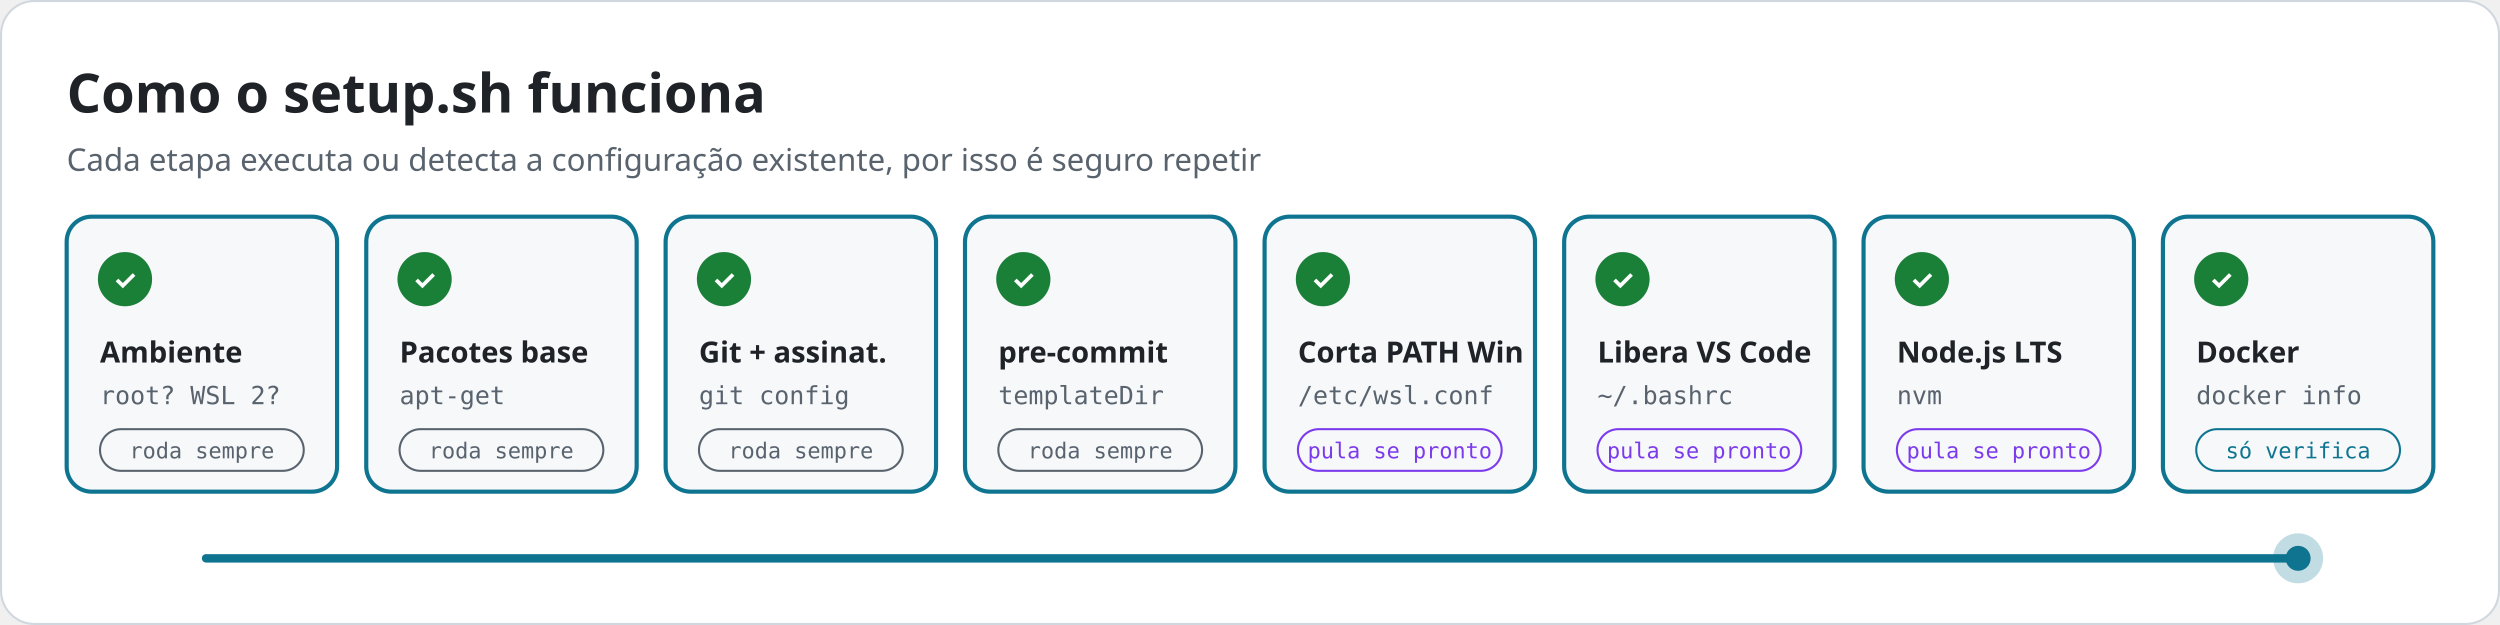
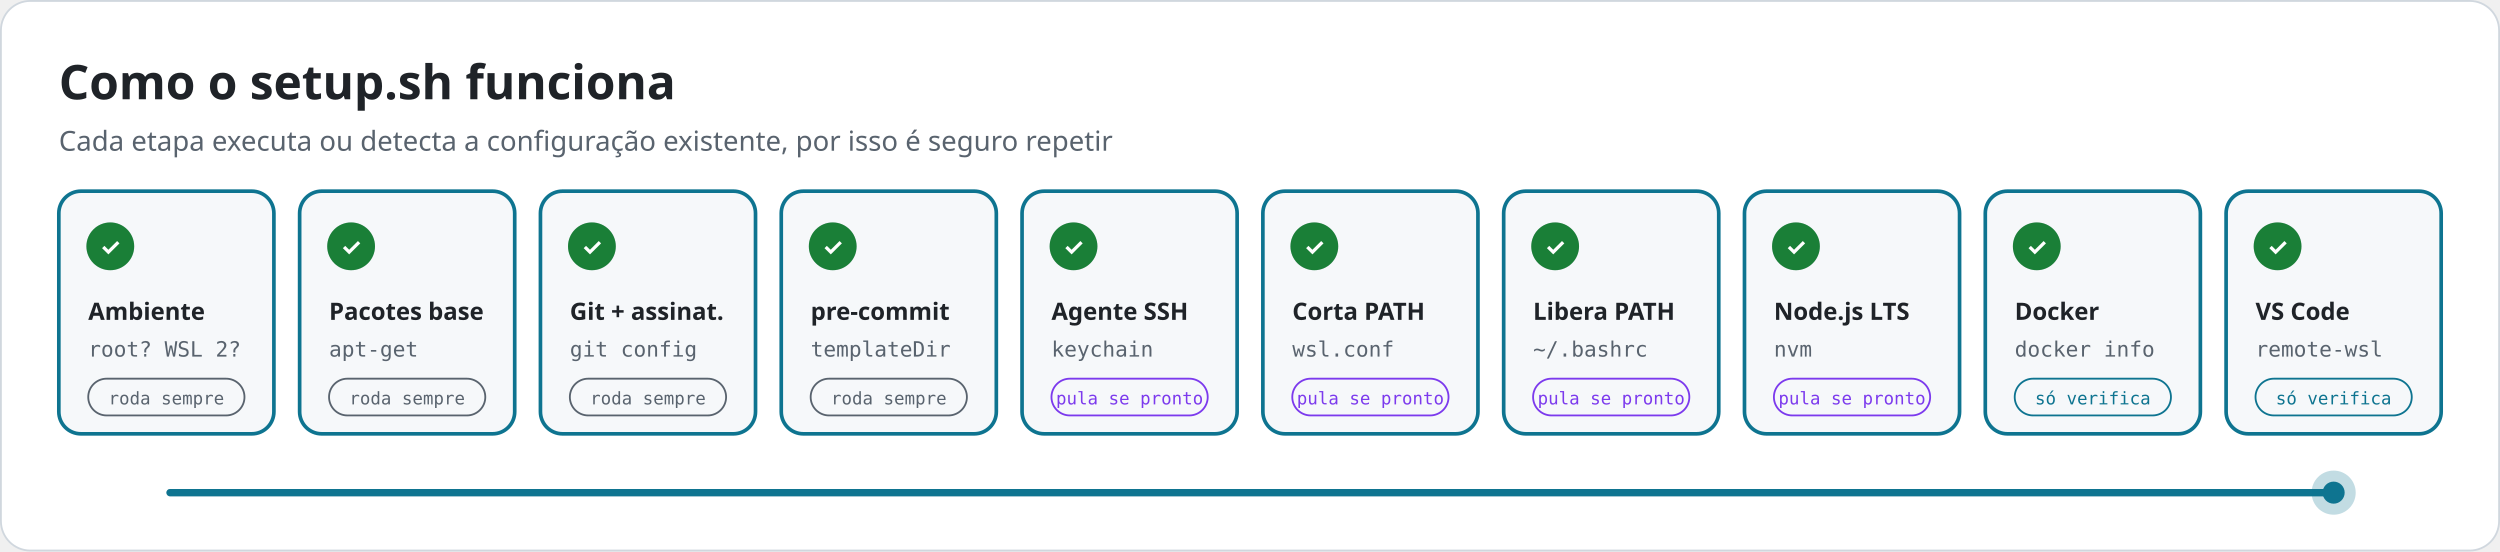
- <svg xmlns="http://www.w3.org/2000/svg" width="1200" height="300" viewBox="0 0 1200 300" role="img" aria-labelledby="title desc">
-   <style>text { font-family: -apple-system, BlinkMacSystemFont, 'Segoe UI', 'Noto Sans', Helvetica, Arial, sans-serif; } .title { font-size: 26px; font-weight: 800; fill: #1f2328; } .sub { font-size: 15px; fill: #59636e; } .mono { font-family: ui-monospace, SFMono-Regular, 'Cascadia Code', Consolas, 'DejaVu Sans Mono', 'Liberation Mono', monospace; }  .step { font-size: 14px; font-weight: 700; fill: #1f2328; } .detail { font-family: ui-monospace, SFMono-Regular, 'Cascadia Code', Consolas, 'DejaVu Sans Mono', 'Liberation Mono', monospace; font-size: 12px; fill: #59636e; } .num { font-size: 13px; font-weight: 700; fill: #1f2328; } .pill { font-family: ui-monospace, SFMono-Regular, 'Cascadia Code', Consolas, 'DejaVu Sans Mono', 'Liberation Mono', monospace; font-size: 10.5px; } .track { transform-box: fill-box; transform-origin: left center; transform: scaleX(1); animation: track 7.5s linear infinite; } @keyframes track { 0% { transform: scaleX(0); opacity: 1; } 75% { transform: scaleX(1); } 94% { opacity: 1; } 100% { transform: scaleX(1); opacity: 0; } } .dot { transform: translateX(1006.2px); animation: dot 7.5s linear infinite; } @keyframes dot { 0% { transform: translateX(0); opacity: 1; } 75% { transform: translateX(1006.2px); } 94% { opacity: 1; } 100% { transform: translateX(1006.2px); opacity: 0; } } .k0 { animation: k0 7.5s linear infinite; } @keyframes k0 { 0%, 0.00% { opacity: 0; } 2.00%, 94% { opacity: 1; } 100% { opacity: 0; } } .k1 { animation: k1 7.5s linear infinite; } @keyframes k1 { 0%, 10.71% { opacity: 0; } 12.71%, 94% { opacity: 1; } 100% { opacity: 0; } } .k2 { animation: k2 7.5s linear infinite; } @keyframes k2 { 0%, 21.43% { opacity: 0; } 23.43%, 94% { opacity: 1; } 100% { opacity: 0; } } .k3 { animation: k3 7.5s linear infinite; } @keyframes k3 { 0%, 32.14% { opacity: 0; } 34.14%, 94% { opacity: 1; } 100% { opacity: 0; } } .k4 { animation: k4 7.5s linear infinite; } @keyframes k4 { 0%, 42.86% { opacity: 0; } 44.86%, 94% { opacity: 1; } 100% { opacity: 0; } } .k5 { animation: k5 7.5s linear infinite; } @keyframes k5 { 0%, 53.57% { opacity: 0; } 55.57%, 94% { opacity: 1; } 100% { opacity: 0; } } .k6 { animation: k6 7.5s linear infinite; } @keyframes k6 { 0%, 64.29% { opacity: 0; } 66.29%, 94% { opacity: 1; } 100% { opacity: 0; } } .k7 { animation: k7 7.5s linear infinite; } @keyframes k7 { 0%, 75.00% { opacity: 0; } 77.00%, 94% { opacity: 1; } 100% { opacity: 0; } } @media (prefers-reduced-motion: reduce) { * { animation: none !important; } }</style>
-   <rect x="0.5" y="0.5" width="1199" height="299" rx="16" fill="#ffffff" stroke="#d0d7de" />
+ <svg xmlns="http://www.w3.org/2000/svg" width="1360" height="300" viewBox="0 0 1360 300" role="img" aria-labelledby="title desc">
+   <style>text { font-family: -apple-system, BlinkMacSystemFont, 'Segoe UI', 'Noto Sans', Helvetica, Arial, sans-serif; } .title { font-size: 26px; font-weight: 800; fill: #1f2328; } .sub { font-size: 15px; fill: #59636e; } .mono { font-family: ui-monospace, SFMono-Regular, 'Cascadia Code', Consolas, 'DejaVu Sans Mono', 'Liberation Mono', monospace; }  .step { font-size: 13px; font-weight: 700; fill: #1f2328; } .detail { font-family: ui-monospace, SFMono-Regular, 'Cascadia Code', Consolas, 'DejaVu Sans Mono', 'Liberation Mono', monospace; font-size: 11.5px; fill: #59636e; } .num { font-size: 13px; font-weight: 700; fill: #1f2328; } .pill { font-family: ui-monospace, SFMono-Regular, 'Cascadia Code', Consolas, 'DejaVu Sans Mono', 'Liberation Mono', monospace; font-size: 9.5px; } .track { transform-box: fill-box; transform-origin: left center; transform: scaleX(1); animation: track 7.5s linear infinite; } @keyframes track { 0% { transform: scaleX(0); opacity: 1; } 75% { transform: scaleX(1); } 94% { opacity: 1; } 100% { transform: scaleX(1); opacity: 0; } } .dot { transform: translateX(1179.0px); animation: dot 7.5s linear infinite; } @keyframes dot { 0% { transform: translateX(0); opacity: 1; } 75% { transform: translateX(1179.0px); } 94% { opacity: 1; } 100% { transform: translateX(1179.0px); opacity: 0; } } .k0 { animation: k0 7.5s linear infinite; } @keyframes k0 { 0%, 0.00% { opacity: 0; } 2.00%, 94% { opacity: 1; } 100% { opacity: 0; } } .k1 { animation: k1 7.5s linear infinite; } @keyframes k1 { 0%, 8.33% { opacity: 0; } 10.33%, 94% { opacity: 1; } 100% { opacity: 0; } } .k2 { animation: k2 7.5s linear infinite; } @keyframes k2 { 0%, 16.67% { opacity: 0; } 18.67%, 94% { opacity: 1; } 100% { opacity: 0; } } .k3 { animation: k3 7.5s linear infinite; } @keyframes k3 { 0%, 25.00% { opacity: 0; } 27.00%, 94% { opacity: 1; } 100% { opacity: 0; } } .k4 { animation: k4 7.5s linear infinite; } @keyframes k4 { 0%, 33.33% { opacity: 0; } 35.33%, 94% { opacity: 1; } 100% { opacity: 0; } } .k5 { animation: k5 7.5s linear infinite; } @keyframes k5 { 0%, 41.67% { opacity: 0; } 43.67%, 94% { opacity: 1; } 100% { opacity: 0; } } .k6 { animation: k6 7.5s linear infinite; } @keyframes k6 { 0%, 50.00% { opacity: 0; } 52.00%, 94% { opacity: 1; } 100% { opacity: 0; } } .k7 { animation: k7 7.5s linear infinite; } @keyframes k7 { 0%, 58.33% { opacity: 0; } 60.33%, 94% { opacity: 1; } 100% { opacity: 0; } } .k8 { animation: k8 7.5s linear infinite; } @keyframes k8 { 0%, 66.67% { opacity: 0; } 68.67%, 94% { opacity: 1; } 100% { opacity: 0; } } .k9 { animation: k9 7.5s linear infinite; } @keyframes k9 { 0%, 75.00% { opacity: 0; } 77.00%, 94% { opacity: 1; } 100% { opacity: 0; } } @media (prefers-reduced-motion: reduce) { * { animation: none !important; } }</style>
+   <rect x="0.5" y="0.5" width="1359" height="299" rx="16" fill="#ffffff" stroke="#d0d7de" />
  <text x="32" y="54" class="title">Como o setup.sh funciona</text>
  <text x="32" y="82" class="sub">Cada etapa executa ou detecta a configuração existente, por isso é seguro repetir</text>
-   <rect x="32.0" y="104" width="129.8" height="132" rx="12" fill="#f6f8fa" stroke="#d0d7de" />
-   <rect class="k0" x="32.0" y="104" width="129.8" height="132" rx="12" fill="none" stroke="#0e7490" stroke-width="2" />
+   <rect x="32.0" y="104" width="117.0" height="132" rx="12" fill="#f6f8fa" stroke="#d0d7de" />
+   <rect class="k0" x="32.0" y="104" width="117.0" height="132" rx="12" fill="none" stroke="#0e7490" stroke-width="2" />
  <circle cx="60.0" cy="134" r="13" fill="#d0d7de" />
  <text x="60.0" y="139" text-anchor="middle" class="num">1</text>
  <g class="k0">
    <circle cx="60.0" cy="134" r="13" fill="#1a7f37" />
    <text x="60.0" y="139" text-anchor="middle" class="num" fill="#ffffff" style="fill:#ffffff">✓</text>
  </g>
  <text x="48.0" y="174" class="step">Ambiente</text>
  <text x="48.0" y="194" class="detail">root? WSL 2?</text>
-   <rect x="48.0" y="206" width="97.8" height="20" rx="10" fill="none" stroke="#59636e" />
-   <text x="96.9" y="220" text-anchor="middle" class="pill" fill="#59636e">roda sempre</text>
-   <rect x="175.8" y="104" width="129.8" height="132" rx="12" fill="#f6f8fa" stroke="#d0d7de" />
-   <rect class="k1" x="175.8" y="104" width="129.8" height="132" rx="12" fill="none" stroke="#0e7490" stroke-width="2" />
-   <circle cx="203.8" cy="134" r="13" fill="#d0d7de" />
-   <text x="203.8" y="139" text-anchor="middle" class="num">2</text>
+   <rect x="48.0" y="206" width="85.0" height="20" rx="10" fill="none" stroke="#59636e" />
+   <text x="90.5" y="220" text-anchor="middle" class="pill" fill="#59636e">roda sempre</text>
+   <rect x="163.0" y="104" width="117.0" height="132" rx="12" fill="#f6f8fa" stroke="#d0d7de" />
+   <rect class="k1" x="163.0" y="104" width="117.0" height="132" rx="12" fill="none" stroke="#0e7490" stroke-width="2" />
+   <circle cx="191.0" cy="134" r="13" fill="#d0d7de" />
+   <text x="191.0" y="139" text-anchor="middle" class="num">2</text>
  <g class="k1">
-     <circle cx="203.8" cy="134" r="13" fill="#1a7f37" />
-     <text x="203.8" y="139" text-anchor="middle" class="num" fill="#ffffff" style="fill:#ffffff">✓</text>
+     <circle cx="191.0" cy="134" r="13" fill="#1a7f37" />
+     <text x="191.0" y="139" text-anchor="middle" class="num" fill="#ffffff" style="fill:#ffffff">✓</text>
  </g>
-   <text x="191.8" y="174" class="step">Pacotes base</text>
-   <text x="191.8" y="194" class="detail">apt-get</text>
-   <rect x="191.8" y="206" width="97.8" height="20" rx="10" fill="none" stroke="#59636e" />
-   <text x="240.6" y="220" text-anchor="middle" class="pill" fill="#59636e">roda sempre</text>
-   <rect x="319.5" y="104" width="129.8" height="132" rx="12" fill="#f6f8fa" stroke="#d0d7de" />
-   <rect class="k2" x="319.5" y="104" width="129.8" height="132" rx="12" fill="none" stroke="#0e7490" stroke-width="2" />
-   <circle cx="347.5" cy="134" r="13" fill="#d0d7de" />
-   <text x="347.5" y="139" text-anchor="middle" class="num">3</text>
+   <text x="179.0" y="174" class="step">Pacotes base</text>
+   <text x="179.0" y="194" class="detail">apt-get</text>
+   <rect x="179.0" y="206" width="85.0" height="20" rx="10" fill="none" stroke="#59636e" />
+   <text x="221.5" y="220" text-anchor="middle" class="pill" fill="#59636e">roda sempre</text>
+   <rect x="294.0" y="104" width="117.0" height="132" rx="12" fill="#f6f8fa" stroke="#d0d7de" />
+   <rect class="k2" x="294.0" y="104" width="117.0" height="132" rx="12" fill="none" stroke="#0e7490" stroke-width="2" />
+   <circle cx="322.0" cy="134" r="13" fill="#d0d7de" />
+   <text x="322.0" y="139" text-anchor="middle" class="num">3</text>
  <g class="k2">
-     <circle cx="347.5" cy="134" r="13" fill="#1a7f37" />
-     <text x="347.5" y="139" text-anchor="middle" class="num" fill="#ffffff" style="fill:#ffffff">✓</text>
+     <circle cx="322.0" cy="134" r="13" fill="#1a7f37" />
+     <text x="322.0" y="139" text-anchor="middle" class="num" fill="#ffffff" style="fill:#ffffff">✓</text>
  </g>
-   <text x="335.5" y="174" class="step">Git + assinat.</text>
-   <text x="335.5" y="194" class="detail">git config</text>
-   <rect x="335.5" y="206" width="97.8" height="20" rx="10" fill="none" stroke="#59636e" />
-   <text x="384.4" y="220" text-anchor="middle" class="pill" fill="#59636e">roda sempre</text>
-   <rect x="463.2" y="104" width="129.8" height="132" rx="12" fill="#f6f8fa" stroke="#d0d7de" />
-   <rect class="k3" x="463.2" y="104" width="129.8" height="132" rx="12" fill="none" stroke="#0e7490" stroke-width="2" />
-   <circle cx="491.2" cy="134" r="13" fill="#d0d7de" />
-   <text x="491.2" y="139" text-anchor="middle" class="num">4</text>
+   <text x="310.0" y="174" class="step">Git + assinat.</text>
+   <text x="310.0" y="194" class="detail">git config</text>
+   <rect x="310.0" y="206" width="85.0" height="20" rx="10" fill="none" stroke="#59636e" />
+   <text x="352.5" y="220" text-anchor="middle" class="pill" fill="#59636e">roda sempre</text>
+   <rect x="425.0" y="104" width="117.0" height="132" rx="12" fill="#f6f8fa" stroke="#d0d7de" />
+   <rect class="k3" x="425.0" y="104" width="117.0" height="132" rx="12" fill="none" stroke="#0e7490" stroke-width="2" />
+   <circle cx="453.0" cy="134" r="13" fill="#d0d7de" />
+   <text x="453.0" y="139" text-anchor="middle" class="num">4</text>
  <g class="k3">
-     <circle cx="491.2" cy="134" r="13" fill="#1a7f37" />
-     <text x="491.2" y="139" text-anchor="middle" class="num" fill="#ffffff" style="fill:#ffffff">✓</text>
+     <circle cx="453.0" cy="134" r="13" fill="#1a7f37" />
+     <text x="453.0" y="139" text-anchor="middle" class="num" fill="#ffffff" style="fill:#ffffff">✓</text>
  </g>
-   <text x="479.2" y="174" class="step">pre-commit</text>
-   <text x="479.2" y="194" class="detail">templateDir</text>
-   <rect x="479.2" y="206" width="97.8" height="20" rx="10" fill="none" stroke="#59636e" />
-   <text x="528.1" y="220" text-anchor="middle" class="pill" fill="#59636e">roda sempre</text>
-   <rect x="607.0" y="104" width="129.8" height="132" rx="12" fill="#f6f8fa" stroke="#d0d7de" />
-   <rect class="k4" x="607.0" y="104" width="129.8" height="132" rx="12" fill="none" stroke="#0e7490" stroke-width="2" />
-   <circle cx="635.0" cy="134" r="13" fill="#d0d7de" />
-   <text x="635.0" y="139" text-anchor="middle" class="num">5</text>
+   <text x="441.0" y="174" class="step">pre-commit</text>
+   <text x="441.0" y="194" class="detail">templateDir</text>
+   <rect x="441.0" y="206" width="85.0" height="20" rx="10" fill="none" stroke="#59636e" />
+   <text x="483.5" y="220" text-anchor="middle" class="pill" fill="#59636e">roda sempre</text>
+   <rect x="556.0" y="104" width="117.0" height="132" rx="12" fill="#f6f8fa" stroke="#d0d7de" />
+   <rect class="k4" x="556.0" y="104" width="117.0" height="132" rx="12" fill="none" stroke="#0e7490" stroke-width="2" />
+   <circle cx="584.0" cy="134" r="13" fill="#d0d7de" />
+   <text x="584.0" y="139" text-anchor="middle" class="num">5</text>
  <g class="k4">
-     <circle cx="635.0" cy="134" r="13" fill="#1a7f37" />
-     <text x="635.0" y="139" text-anchor="middle" class="num" fill="#ffffff" style="fill:#ffffff">✓</text>
+     <circle cx="584.0" cy="134" r="13" fill="#1a7f37" />
+     <text x="584.0" y="139" text-anchor="middle" class="num" fill="#ffffff" style="fill:#ffffff">✓</text>
  </g>
-   <text x="623.0" y="174" class="step">Corta PATH Win</text>
-   <text x="623.0" y="194" class="detail">/etc/wsl.conf</text>
-   <rect x="623.0" y="206" width="97.8" height="20" rx="10" fill="none" stroke="#7c3aed" />
-   <text x="671.9" y="220" text-anchor="middle" class="pill" fill="#7c3aed">pula se pronto</text>
-   <rect x="750.8" y="104" width="129.8" height="132" rx="12" fill="#f6f8fa" stroke="#d0d7de" />
-   <rect class="k5" x="750.8" y="104" width="129.8" height="132" rx="12" fill="none" stroke="#0e7490" stroke-width="2" />
-   <circle cx="778.8" cy="134" r="13" fill="#d0d7de" />
-   <text x="778.8" y="139" text-anchor="middle" class="num">6</text>
+   <text x="572.0" y="174" class="step">Agente SSH</text>
+   <text x="572.0" y="194" class="detail">keychain</text>
+   <rect x="572.0" y="206" width="85.0" height="20" rx="10" fill="none" stroke="#7c3aed" />
+   <text x="614.5" y="220" text-anchor="middle" class="pill" fill="#7c3aed">pula se pronto</text>
+   <rect x="687.0" y="104" width="117.0" height="132" rx="12" fill="#f6f8fa" stroke="#d0d7de" />
+   <rect class="k5" x="687.0" y="104" width="117.0" height="132" rx="12" fill="none" stroke="#0e7490" stroke-width="2" />
+   <circle cx="715.0" cy="134" r="13" fill="#d0d7de" />
+   <text x="715.0" y="139" text-anchor="middle" class="num">6</text>
  <g class="k5">
-     <circle cx="778.8" cy="134" r="13" fill="#1a7f37" />
-     <text x="778.8" y="139" text-anchor="middle" class="num" fill="#ffffff" style="fill:#ffffff">✓</text>
+     <circle cx="715.0" cy="134" r="13" fill="#1a7f37" />
+     <text x="715.0" y="139" text-anchor="middle" class="num" fill="#ffffff" style="fill:#ffffff">✓</text>
  </g>
-   <text x="766.8" y="174" class="step">Libera VS Code</text>
-   <text x="766.8" y="194" class="detail">~/.bashrc</text>
-   <rect x="766.8" y="206" width="97.8" height="20" rx="10" fill="none" stroke="#7c3aed" />
-   <text x="815.6" y="220" text-anchor="middle" class="pill" fill="#7c3aed">pula se pronto</text>
-   <rect x="894.5" y="104" width="129.8" height="132" rx="12" fill="#f6f8fa" stroke="#d0d7de" />
-   <rect class="k6" x="894.5" y="104" width="129.8" height="132" rx="12" fill="none" stroke="#0e7490" stroke-width="2" />
-   <circle cx="922.5" cy="134" r="13" fill="#d0d7de" />
-   <text x="922.5" y="139" text-anchor="middle" class="num">7</text>
+   <text x="703.0" y="174" class="step">Corta PATH</text>
+   <text x="703.0" y="194" class="detail">wsl.conf</text>
+   <rect x="703.0" y="206" width="85.0" height="20" rx="10" fill="none" stroke="#7c3aed" />
+   <text x="745.5" y="220" text-anchor="middle" class="pill" fill="#7c3aed">pula se pronto</text>
+   <rect x="818.0" y="104" width="117.0" height="132" rx="12" fill="#f6f8fa" stroke="#d0d7de" />
+   <rect class="k6" x="818.0" y="104" width="117.0" height="132" rx="12" fill="none" stroke="#0e7490" stroke-width="2" />
+   <circle cx="846.0" cy="134" r="13" fill="#d0d7de" />
+   <text x="846.0" y="139" text-anchor="middle" class="num">7</text>
  <g class="k6">
-     <circle cx="922.5" cy="134" r="13" fill="#1a7f37" />
-     <text x="922.5" y="139" text-anchor="middle" class="num" fill="#ffffff" style="fill:#ffffff">✓</text>
+     <circle cx="846.0" cy="134" r="13" fill="#1a7f37" />
+     <text x="846.0" y="139" text-anchor="middle" class="num" fill="#ffffff" style="fill:#ffffff">✓</text>
  </g>
-   <text x="910.5" y="174" class="step">Node.js LTS</text>
-   <text x="910.5" y="194" class="detail">nvm</text>
-   <rect x="910.5" y="206" width="97.8" height="20" rx="10" fill="none" stroke="#7c3aed" />
-   <text x="959.4" y="220" text-anchor="middle" class="pill" fill="#7c3aed">pula se pronto</text>
-   <rect x="1038.2" y="104" width="129.8" height="132" rx="12" fill="#f6f8fa" stroke="#d0d7de" />
-   <rect class="k7" x="1038.2" y="104" width="129.8" height="132" rx="12" fill="none" stroke="#0e7490" stroke-width="2" />
-   <circle cx="1066.2" cy="134" r="13" fill="#d0d7de" />
-   <text x="1066.2" y="139" text-anchor="middle" class="num">8</text>
+   <text x="834.0" y="174" class="step">Libera PATH</text>
+   <text x="834.0" y="194" class="detail">~/.bashrc</text>
+   <rect x="834.0" y="206" width="85.0" height="20" rx="10" fill="none" stroke="#7c3aed" />
+   <text x="876.5" y="220" text-anchor="middle" class="pill" fill="#7c3aed">pula se pronto</text>
+   <rect x="949.0" y="104" width="117.0" height="132" rx="12" fill="#f6f8fa" stroke="#d0d7de" />
+   <rect class="k7" x="949.0" y="104" width="117.0" height="132" rx="12" fill="none" stroke="#0e7490" stroke-width="2" />
+   <circle cx="977.0" cy="134" r="13" fill="#d0d7de" />
+   <text x="977.0" y="139" text-anchor="middle" class="num">8</text>
  <g class="k7">
-     <circle cx="1066.2" cy="134" r="13" fill="#1a7f37" />
-     <text x="1066.2" y="139" text-anchor="middle" class="num" fill="#ffffff" style="fill:#ffffff">✓</text>
+     <circle cx="977.0" cy="134" r="13" fill="#1a7f37" />
+     <text x="977.0" y="139" text-anchor="middle" class="num" fill="#ffffff" style="fill:#ffffff">✓</text>
  </g>
-   <text x="1054.2" y="174" class="step">Docker</text>
-   <text x="1054.2" y="194" class="detail">docker info</text>
-   <rect x="1054.2" y="206" width="97.8" height="20" rx="10" fill="none" stroke="#0e7490" />
-   <text x="1103.1" y="220" text-anchor="middle" class="pill" fill="#0e7490">só verifica</text>
-   <rect x="96.9" y="266" width="1006.2" height="4" rx="2" fill="#d0d7de" />
-   <rect class="track" x="96.9" y="266" width="1006.2" height="4" rx="2" fill="#0e7490" />
+   <text x="965.0" y="174" class="step">Node.js LTS</text>
+   <text x="965.0" y="194" class="detail">nvm</text>
+   <rect x="965.0" y="206" width="85.0" height="20" rx="10" fill="none" stroke="#7c3aed" />
+   <text x="1007.5" y="220" text-anchor="middle" class="pill" fill="#7c3aed">pula se pronto</text>
+   <rect x="1080.0" y="104" width="117.0" height="132" rx="12" fill="#f6f8fa" stroke="#d0d7de" />
+   <rect class="k8" x="1080.0" y="104" width="117.0" height="132" rx="12" fill="none" stroke="#0e7490" stroke-width="2" />
+   <circle cx="1108.0" cy="134" r="13" fill="#d0d7de" />
+   <text x="1108.0" y="139" text-anchor="middle" class="num">9</text>
+   <g class="k8">
+     <circle cx="1108.0" cy="134" r="13" fill="#1a7f37" />
+     <text x="1108.0" y="139" text-anchor="middle" class="num" fill="#ffffff" style="fill:#ffffff">✓</text>
+   </g>
+   <text x="1096.0" y="174" class="step">Docker</text>
+   <text x="1096.0" y="194" class="detail">docker info</text>
+   <rect x="1096.0" y="206" width="85.0" height="20" rx="10" fill="none" stroke="#0e7490" />
+   <text x="1138.5" y="220" text-anchor="middle" class="pill" fill="#0e7490">só verifica</text>
+   <rect x="1211.0" y="104" width="117.0" height="132" rx="12" fill="#f6f8fa" stroke="#d0d7de" />
+   <rect class="k9" x="1211.0" y="104" width="117.0" height="132" rx="12" fill="none" stroke="#0e7490" stroke-width="2" />
+   <circle cx="1239.0" cy="134" r="13" fill="#d0d7de" />
+   <text x="1239.0" y="139" text-anchor="middle" class="num">10</text>
+   <g class="k9">
+     <circle cx="1239.0" cy="134" r="13" fill="#1a7f37" />
+     <text x="1239.0" y="139" text-anchor="middle" class="num" fill="#ffffff" style="fill:#ffffff">✓</text>
+   </g>
+   <text x="1227.0" y="174" class="step">VS Code</text>
+   <text x="1227.0" y="194" class="detail">remote-wsl</text>
+   <rect x="1227.0" y="206" width="85.0" height="20" rx="10" fill="none" stroke="#0e7490" />
+   <text x="1269.5" y="220" text-anchor="middle" class="pill" fill="#0e7490">só verifica</text>
+   <rect x="90.5" y="266" width="1179.0" height="4" rx="2" fill="#d0d7de" />
+   <rect class="track" x="90.5" y="266" width="1179.0" height="4" rx="2" fill="#0e7490" />
  <g class="dot">
-     <circle cx="96.9" cy="268" r="12" fill="#0e7490" fill-opacity="0.25" />
-     <circle cx="96.9" cy="268" r="6" fill="#0e7490" />
+     <circle cx="90.5" cy="268" r="12" fill="#0e7490" fill-opacity="0.25" />
+     <circle cx="90.5" cy="268" r="6" fill="#0e7490" />
  </g>
</svg>
